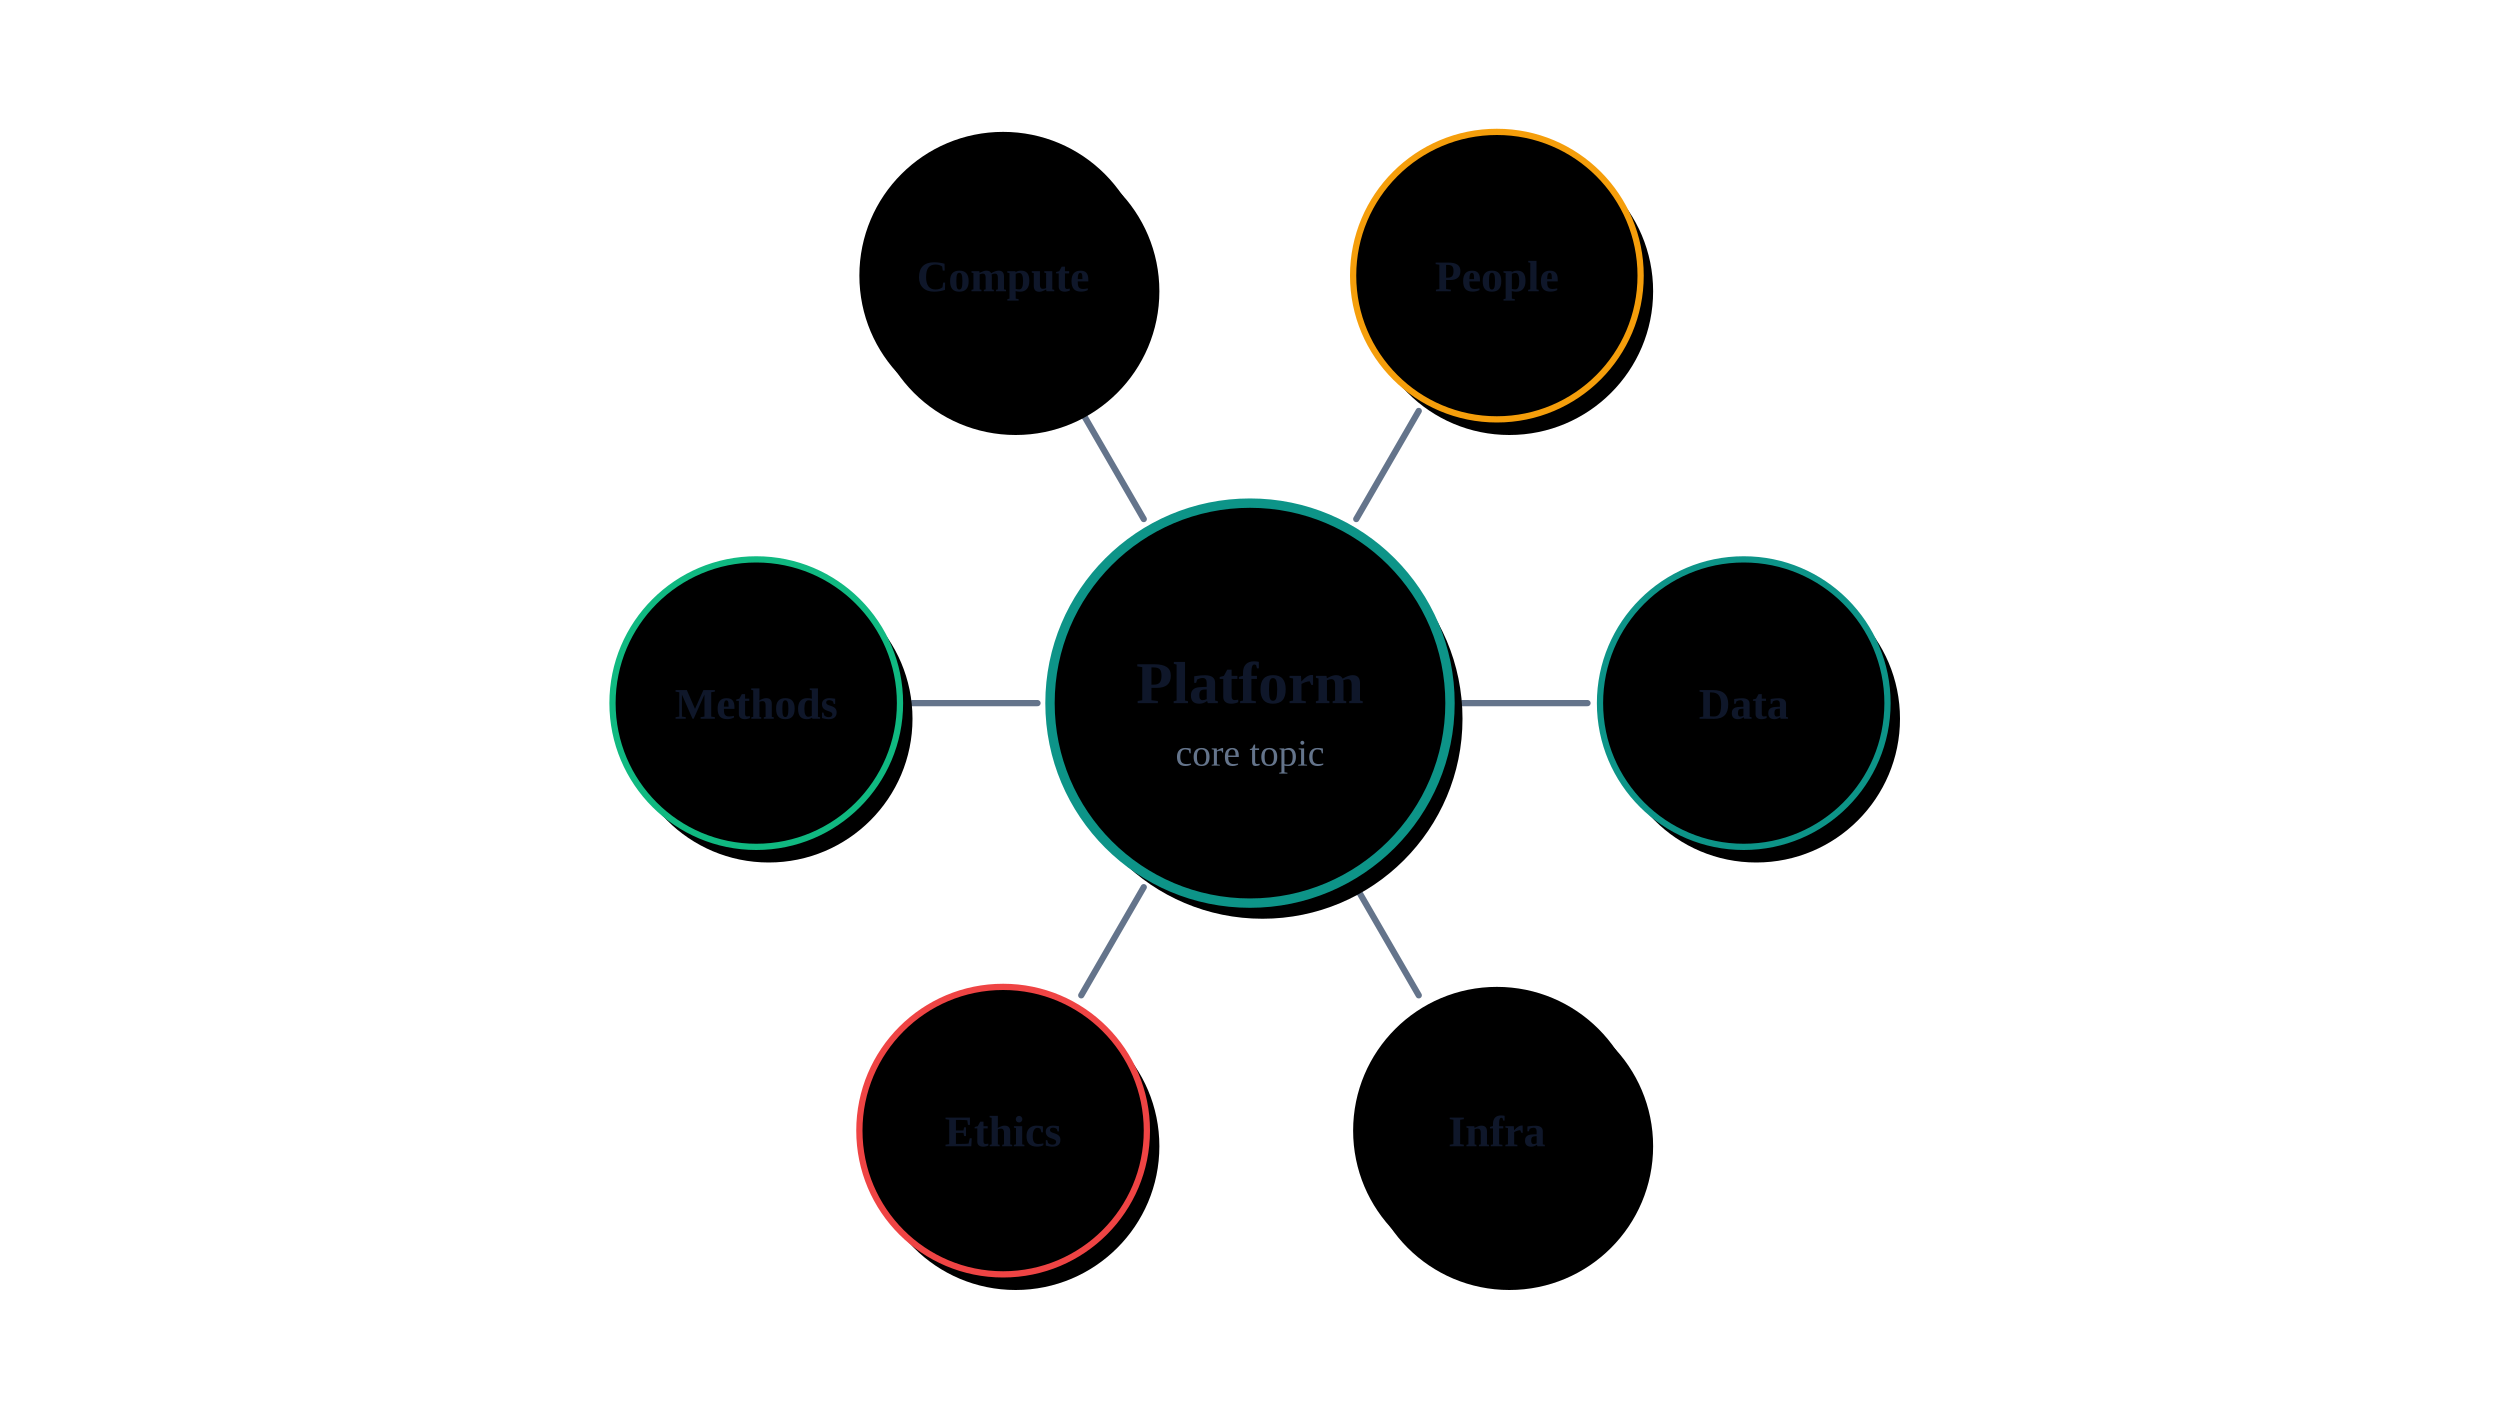
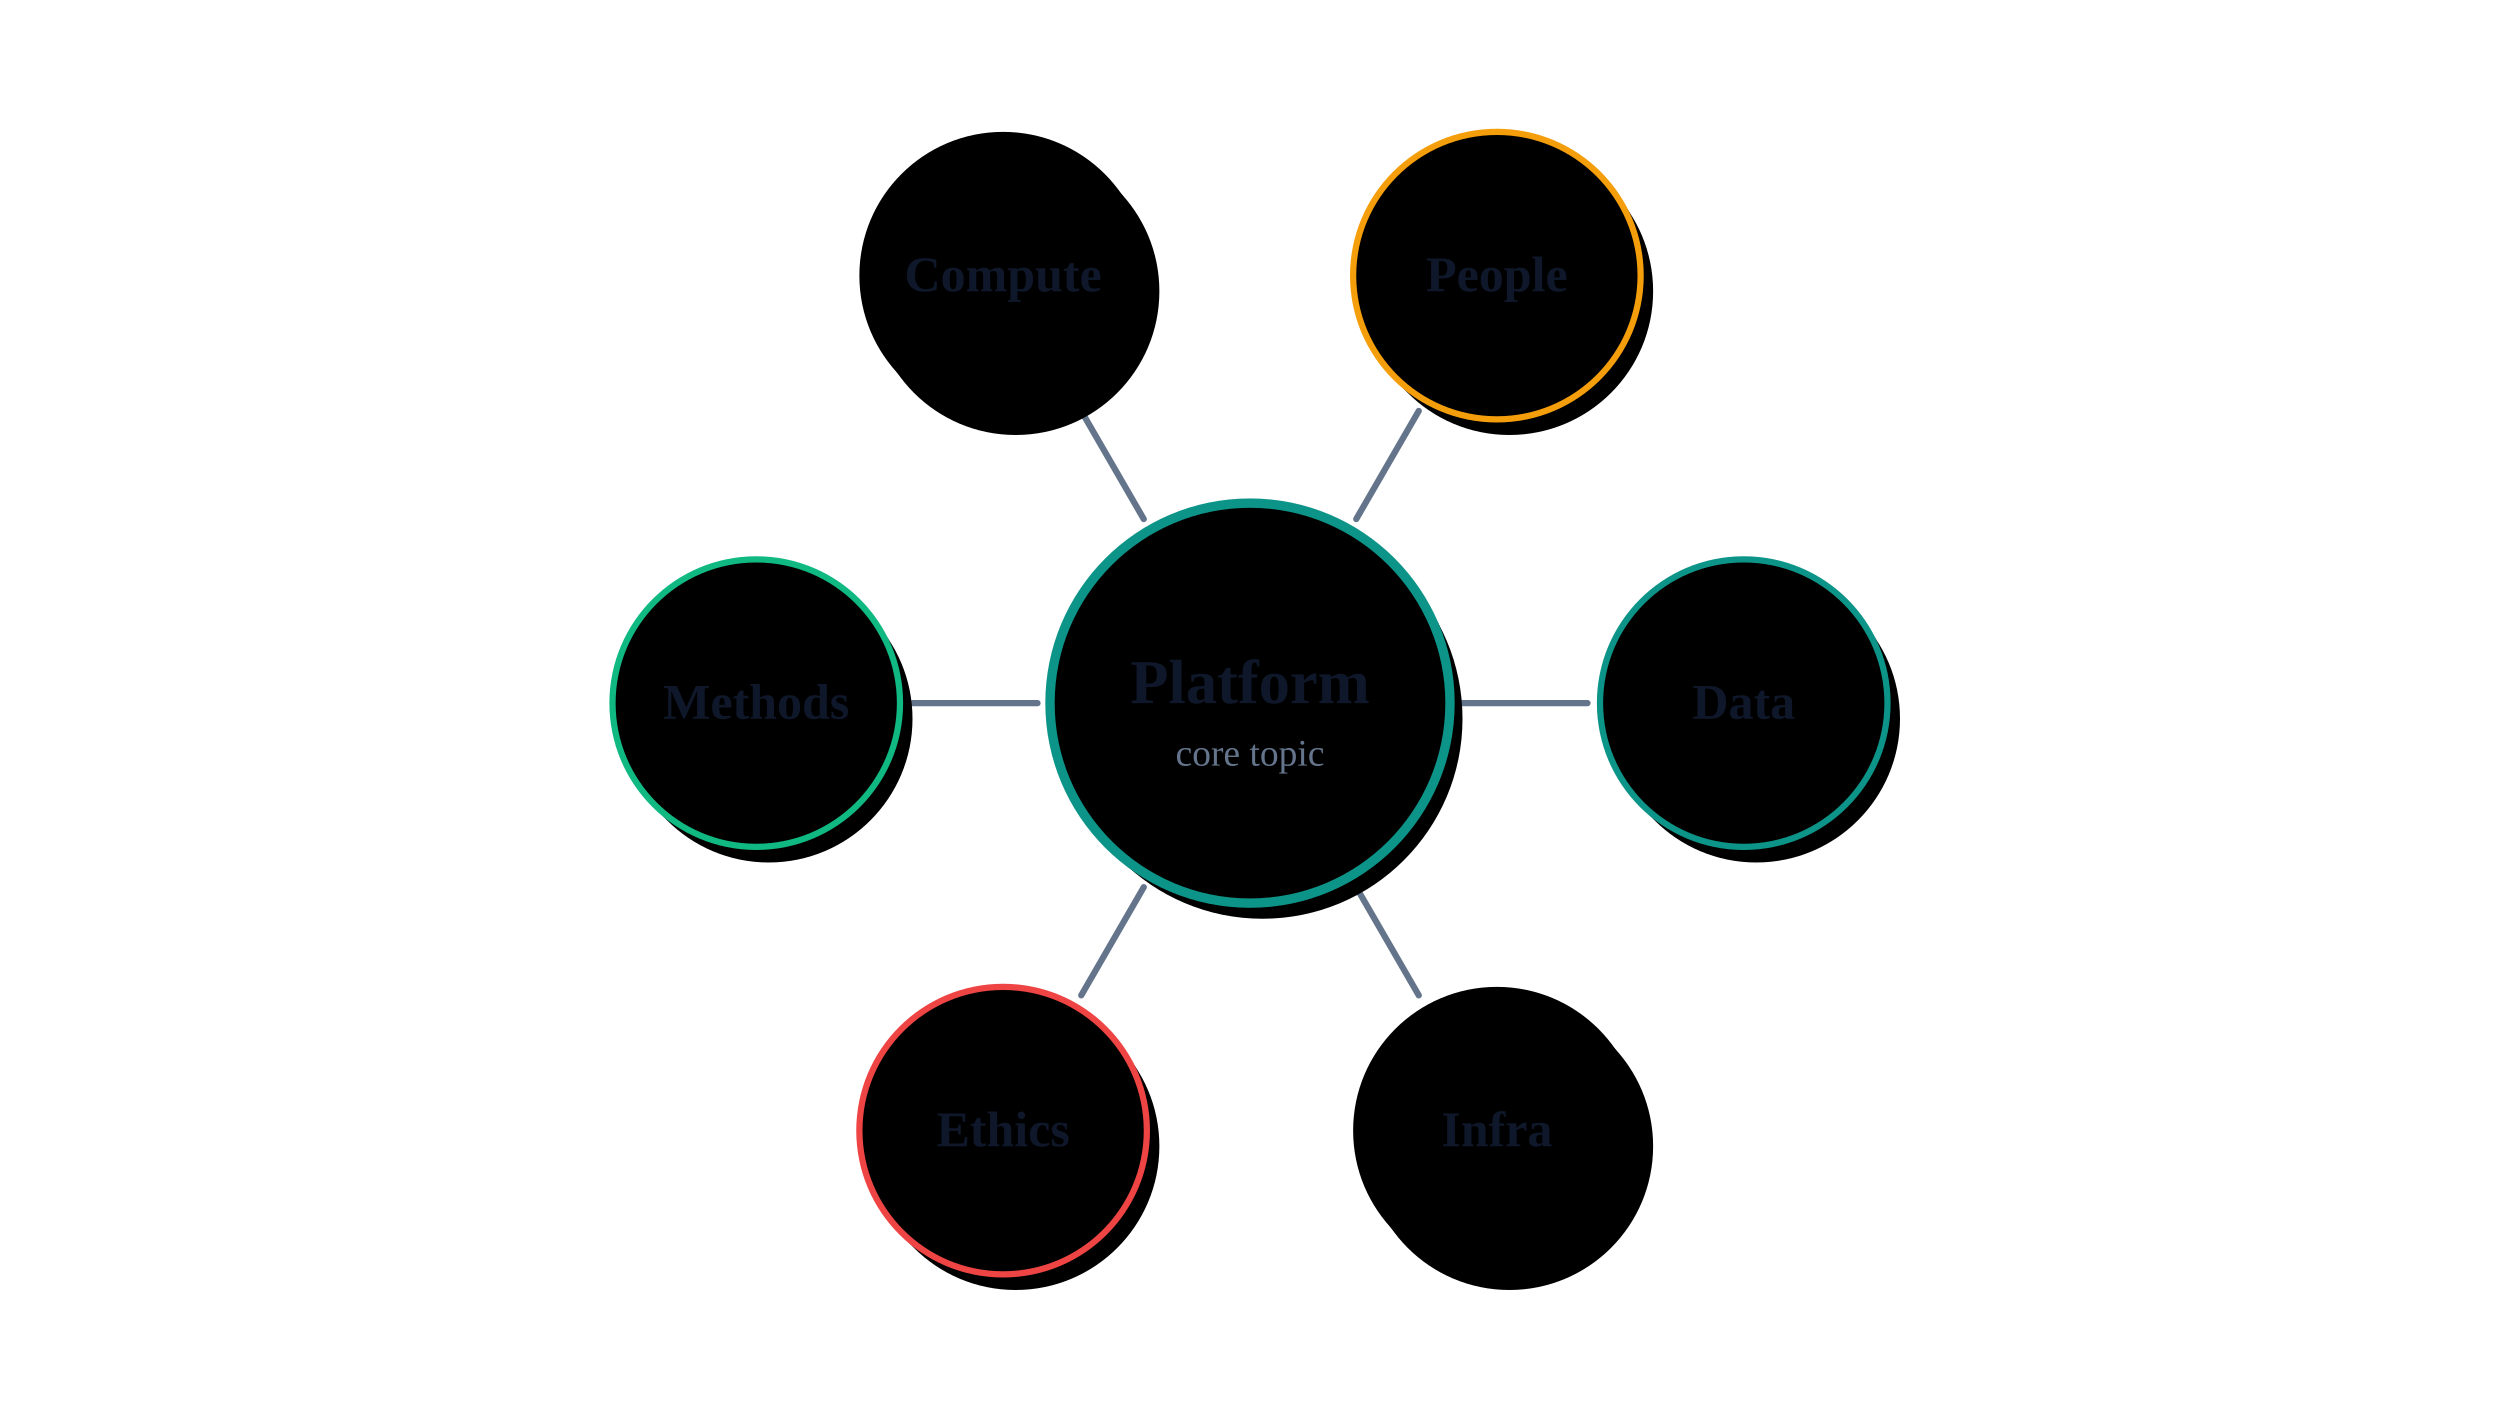
<svg xmlns="http://www.w3.org/2000/svg" viewBox="0 0 800 450" role="img" aria-label="Central hub connected to six surrounding topics" style="width:100%;height:auto">
  <g style="stroke:var(--text-muted,#64748b);stroke-width:2" stroke-linecap="round">
    <line x1="468" y1="225" x2="508" y2="225" />
    <line x1="434" y1="166.1" x2="454" y2="131.5" />
    <line x1="366" y1="166.1" x2="346" y2="131.5" />
    <line x1="332" y1="225" x2="292" y2="225" />
    <line x1="366" y1="283.9" x2="346" y2="318.5" />
    <line x1="434" y1="283.9" x2="454" y2="318.5" />
  </g>
  <circle cx="558" cy="225" r="46" transform="translate(4 5)" style="fill:color-mix(in srgb, var(--teal,#0d9488) 22%, transparent);stroke:color-mix(in srgb, var(--teal,#0d9488) 45%, transparent);stroke-width:1.5" />
  <circle cx="558" cy="225" r="46" style="fill:color-mix(in srgb, var(--teal,#0d9488) 18%, var(--surface,#ffffff));stroke:var(--teal,#0d9488);stroke-width:2" />
-   <text x="558" y="230" text-anchor="middle" style="font-family:var(--font-head,ui-sans-serif,system-ui);font-size:14px;font-weight:600;fill:var(--text,#0f172a)">Data</text>
+   <text x="558" y="230" text-anchor="middle" style="font-family:var(--font-head,ui-sans-serif,system-ui);font-size:16px;font-weight:600;fill:var(--text,#0f172a)">Data</text>
  <circle cx="479" cy="88.2" r="46" transform="translate(4 5)" style="fill:color-mix(in srgb, var(--amber,#f59e0b) 22%, transparent);stroke:color-mix(in srgb, var(--amber,#f59e0b) 45%, transparent);stroke-width:1.5" />
  <circle cx="479" cy="88.2" r="46" style="fill:color-mix(in srgb, var(--amber,#f59e0b) 18%, var(--surface,#ffffff));stroke:var(--amber,#f59e0b);stroke-width:2" />
-   <text x="479" y="93.2" text-anchor="middle" style="font-family:var(--font-head,ui-sans-serif,system-ui);font-size:14px;font-weight:600;fill:var(--text,#0f172a)">People</text>
+   <text x="479" y="93.2" text-anchor="middle" style="font-family:var(--font-head,ui-sans-serif,system-ui);font-size:16px;font-weight:600;fill:var(--text,#0f172a)">People</text>
  <circle cx="321" cy="88.2" r="46" transform="translate(4 5)" style="fill:color-mix(in srgb, var(--deep-blue,#2c4a7c) 22%, transparent);stroke:color-mix(in srgb, var(--deep-blue,#2c4a7c) 45%, transparent);stroke-width:1.5" />
  <circle cx="321" cy="88.2" r="46" style="fill:color-mix(in srgb, var(--deep-blue,#2c4a7c) 18%, var(--surface,#ffffff));stroke:color-mix(in srgb, var(--deep-blue,#2c4a7c) 55%, var(--text,#0f172a));stroke-width:2" />
-   <text x="321" y="93.2" text-anchor="middle" style="font-family:var(--font-head,ui-sans-serif,system-ui);font-size:14px;font-weight:600;fill:var(--text,#0f172a)">Compute</text>
+   <text x="321" y="93.2" text-anchor="middle" style="font-family:var(--font-head,ui-sans-serif,system-ui);font-size:16px;font-weight:600;fill:var(--text,#0f172a)">Compute</text>
  <circle cx="242" cy="225" r="46" transform="translate(4 5)" style="fill:color-mix(in srgb, var(--green,#10b981) 22%, transparent);stroke:color-mix(in srgb, var(--green,#10b981) 45%, transparent);stroke-width:1.5" />
  <circle cx="242" cy="225" r="46" style="fill:color-mix(in srgb, var(--green,#10b981) 18%, var(--surface,#ffffff));stroke:var(--green,#10b981);stroke-width:2" />
-   <text x="242" y="230" text-anchor="middle" style="font-family:var(--font-head,ui-sans-serif,system-ui);font-size:14px;font-weight:600;fill:var(--text,#0f172a)">Methods</text>
+   <text x="242" y="230" text-anchor="middle" style="font-family:var(--font-head,ui-sans-serif,system-ui);font-size:16px;font-weight:600;fill:var(--text,#0f172a)">Methods</text>
  <circle cx="321" cy="361.8" r="46" transform="translate(4 5)" style="fill:color-mix(in srgb, var(--coral,#ef4444) 22%, transparent);stroke:color-mix(in srgb, var(--coral,#ef4444) 45%, transparent);stroke-width:1.5" />
  <circle cx="321" cy="361.8" r="46" style="fill:color-mix(in srgb, var(--coral,#ef4444) 18%, var(--surface,#ffffff));stroke:var(--coral,#ef4444);stroke-width:2" />
-   <text x="321" y="366.8" text-anchor="middle" style="font-family:var(--font-head,ui-sans-serif,system-ui);font-size:14px;font-weight:600;fill:var(--text,#0f172a)">Ethics</text>
+   <text x="321" y="366.8" text-anchor="middle" style="font-family:var(--font-head,ui-sans-serif,system-ui);font-size:16px;font-weight:600;fill:var(--text,#0f172a)">Ethics</text>
  <circle cx="479" cy="361.8" r="46" transform="translate(4 5)" style="fill:color-mix(in srgb, var(--navy,#1a2744) 22%, transparent);stroke:color-mix(in srgb, var(--navy,#1a2744) 45%, transparent);stroke-width:1.5" />
  <circle cx="479" cy="361.8" r="46" style="fill:color-mix(in srgb, var(--navy,#1a2744) 24%, var(--surface,#ffffff));stroke:color-mix(in srgb, var(--navy,#1a2744) 55%, var(--text,#0f172a));stroke-width:2" />
-   <text x="479" y="366.8" text-anchor="middle" style="font-family:var(--font-head,ui-sans-serif,system-ui);font-size:14px;font-weight:600;fill:var(--text,#0f172a)">Infra</text>
+   <text x="479" y="366.8" text-anchor="middle" style="font-family:var(--font-head,ui-sans-serif,system-ui);font-size:16px;font-weight:600;fill:var(--text,#0f172a)">Infra</text>
  <circle cx="400" cy="225" r="64" transform="translate(4 5)" style="fill:color-mix(in srgb, var(--accent,#0d9488) 22%, transparent);stroke:color-mix(in srgb, var(--accent,#0d9488) 45%, transparent);stroke-width:1.5" />
  <circle cx="400" cy="225" r="64" style="fill:color-mix(in srgb, var(--accent,#0d9488) 20%, var(--surface,#ffffff));stroke:var(--accent,#0d9488);stroke-width:3" />
-   <text x="400" y="225" text-anchor="middle" style="font-family:var(--font-head,ui-sans-serif,system-ui);font-size:19px;font-weight:700;fill:var(--text,#0f172a)">Platform</text>
+   <text x="400" y="225" text-anchor="middle" style="font-family:var(--font-head,ui-sans-serif,system-ui);font-size:20px;font-weight:700;fill:var(--text,#0f172a)">Platform</text>
  <text x="400" y="245" text-anchor="middle" style="font-family:var(--font-sans,ui-sans-serif,system-ui);font-size:12px;fill:var(--text-muted,#64748b)">core topic</text>
</svg>
